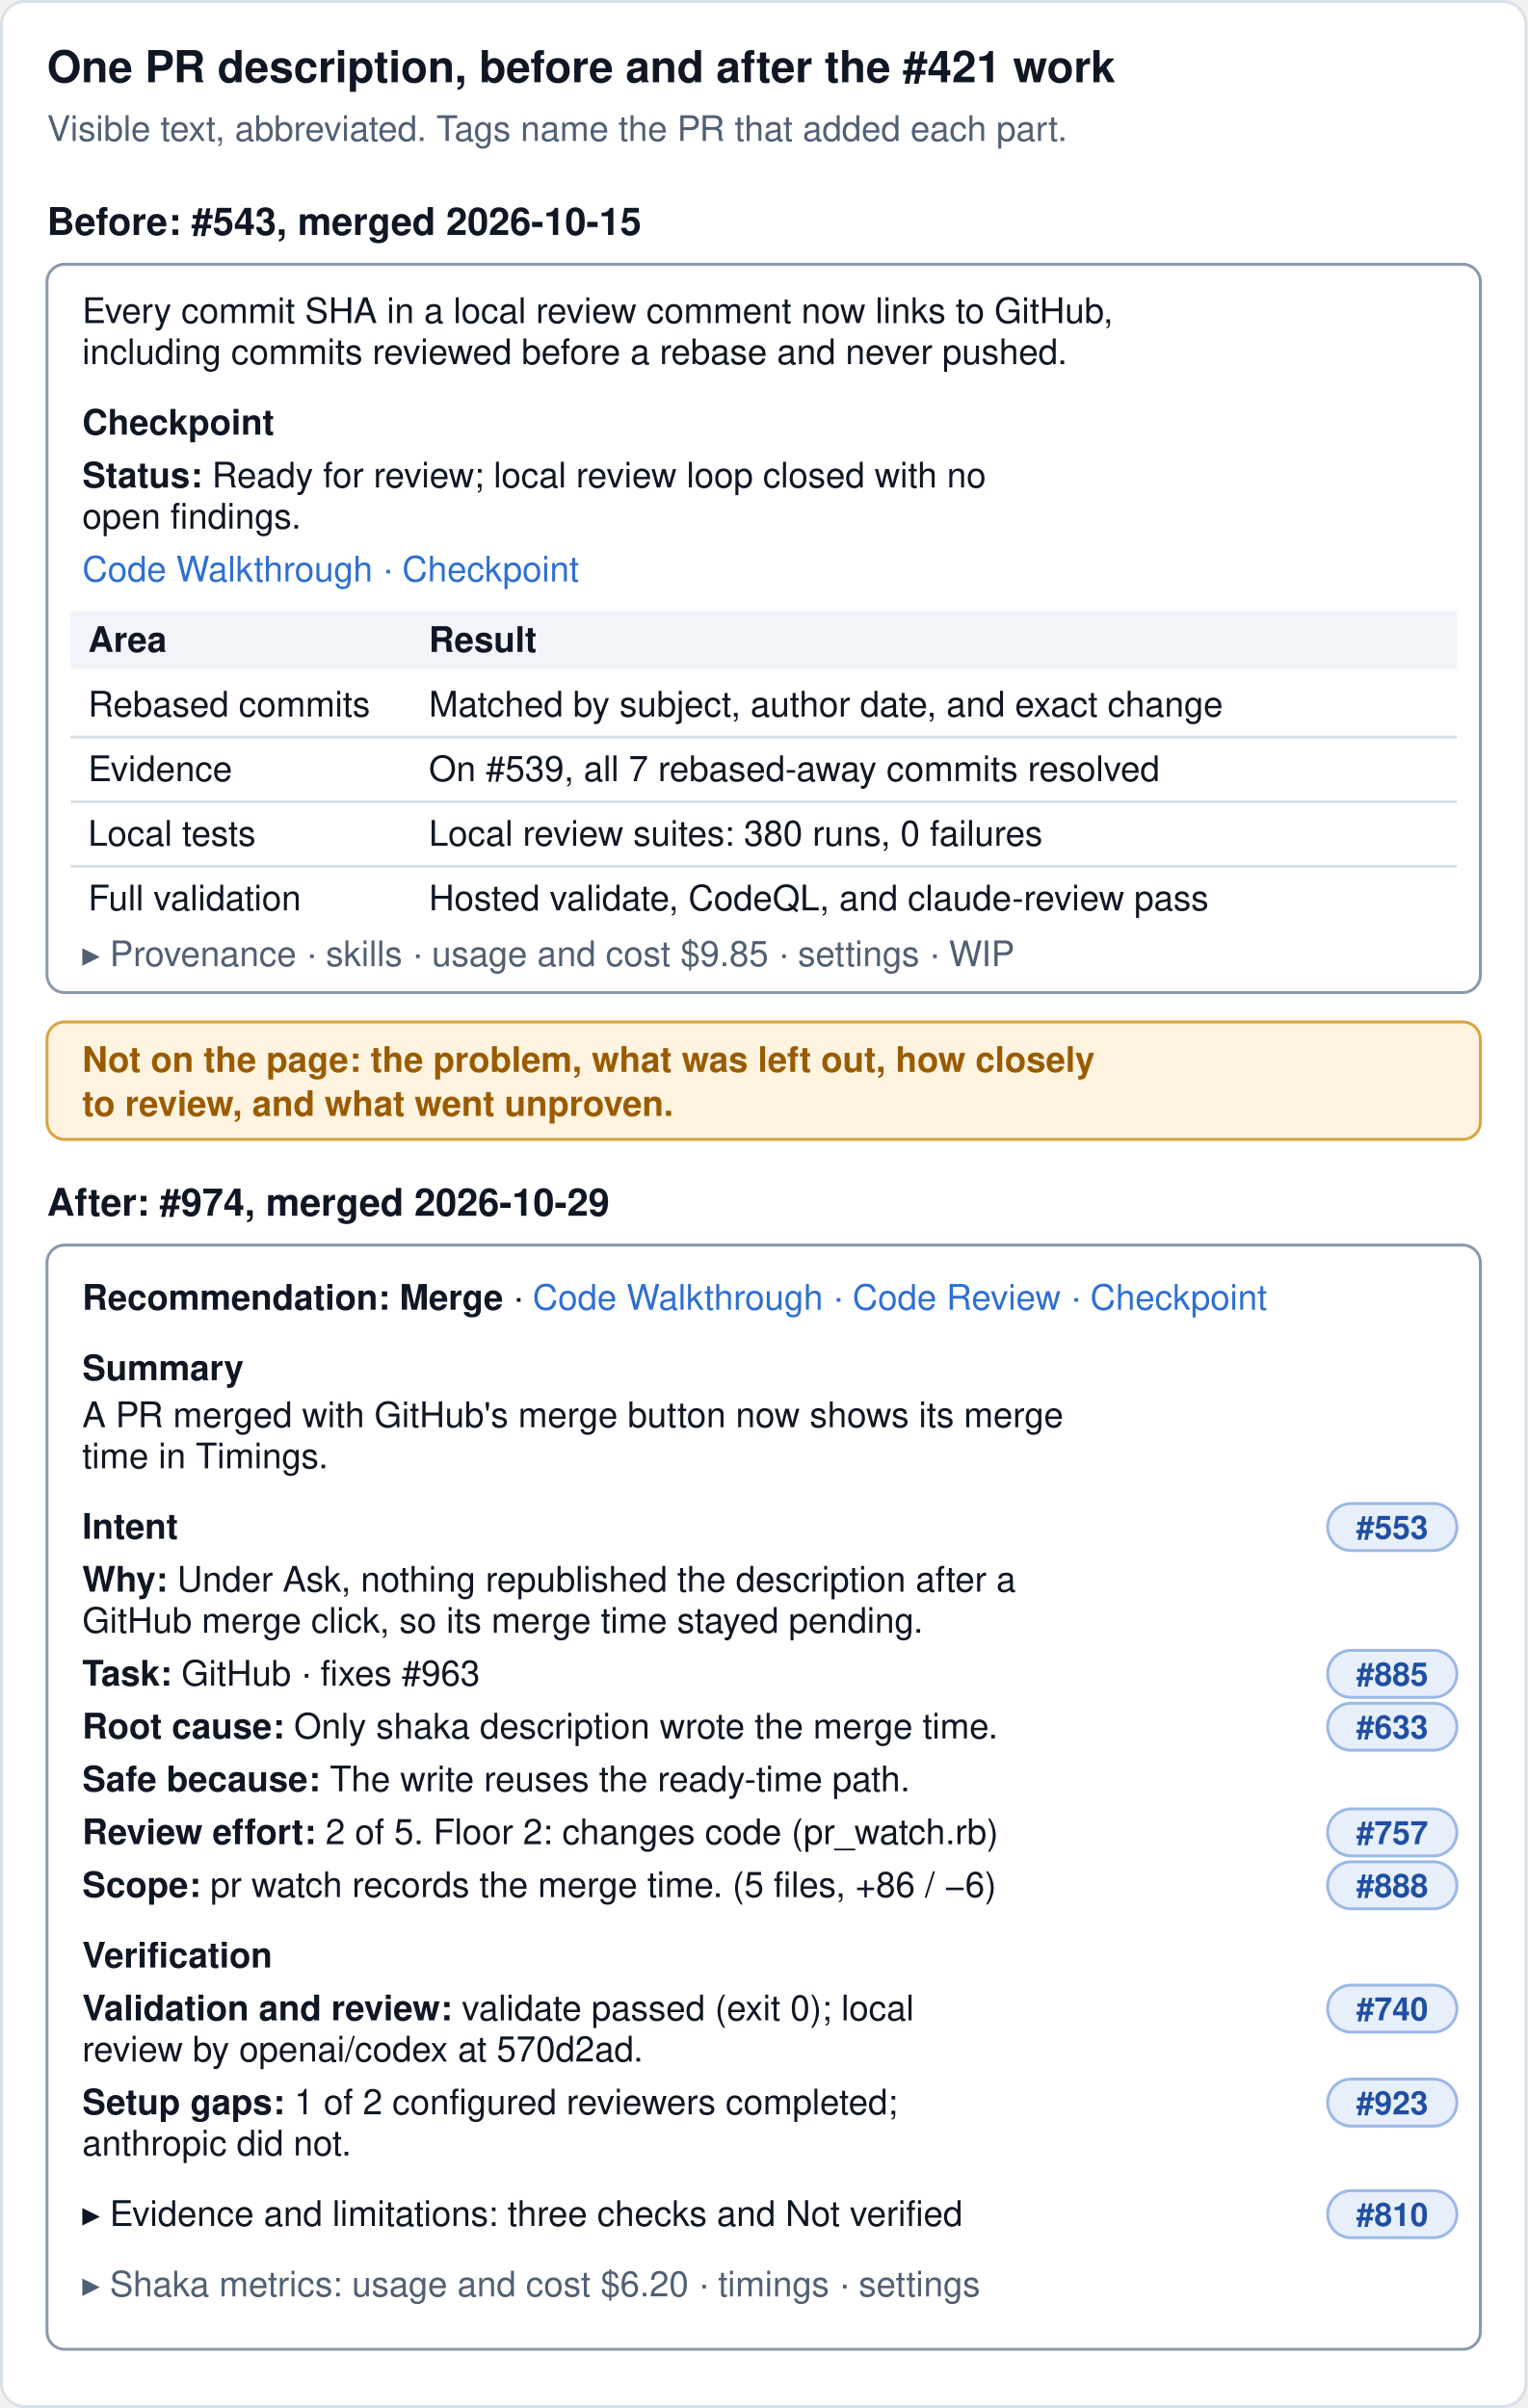
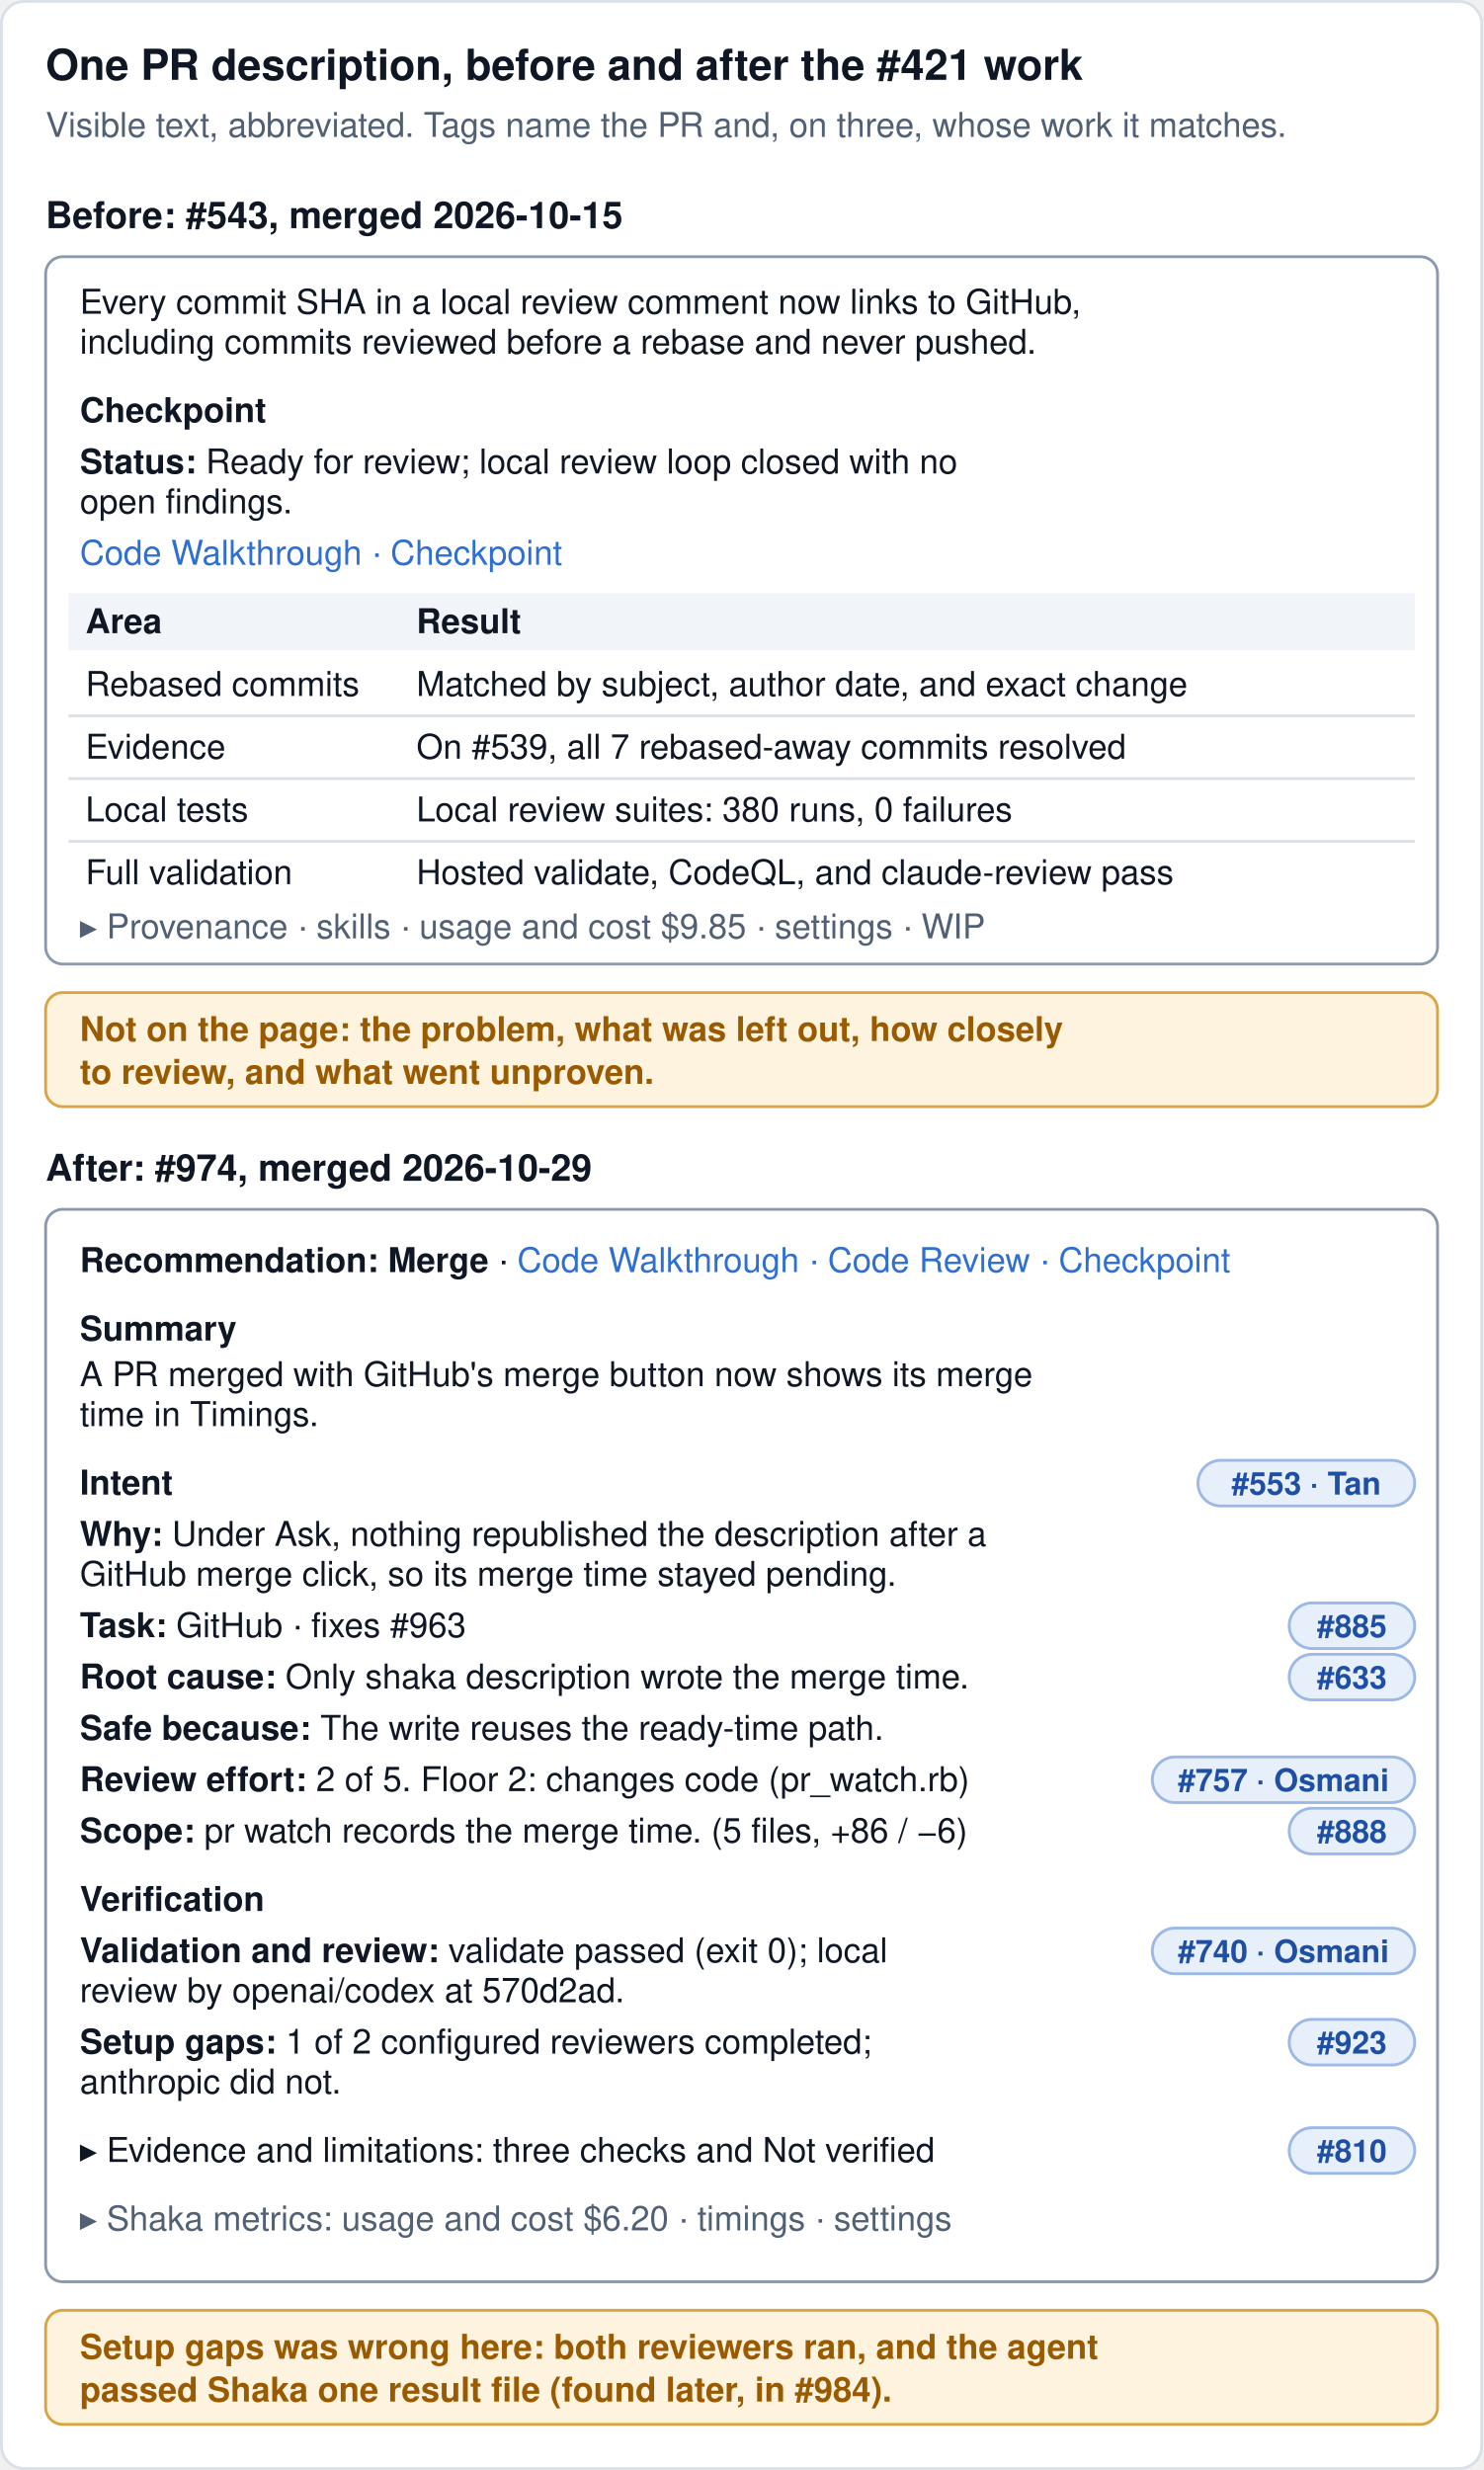
- <svg xmlns="http://www.w3.org/2000/svg" viewBox="0 0 520 820" width="520" role="img" aria-labelledby="t d">
+ <svg xmlns="http://www.w3.org/2000/svg" viewBox="0 0 520 866" width="520" role="img" aria-labelledby="t d">
  <style>
.bg{fill:#fff;stroke:#d9e0e7}
text{font-family:ui-sans-serif,-apple-system,"Segoe UI",Helvetica,Arial,sans-serif;fill:#0f1724}
.h{font-size:15px;font-weight:600}
.p{font-size:13px;font-weight:600}
.u{font-size:12px}
.b{font-weight:600}
.m{fill:#516074}
.page{fill:#fff;stroke:#8a99ad}
.bar{fill:#f1f4f8}
.ln{stroke:#d9e0e7;stroke-width:1}
.lnk{fill:#2f6fd1}
.tag{fill:#e7effb;stroke:#9bb8e6}
.tt{fill:#1f4fa3;font-size:11px;font-weight:700;text-anchor:middle}
.warn{fill:#9a5b00}
.wbox{fill:#fdf3df;stroke:#d9a441}
@media (prefers-color-scheme:dark){
.bg{fill:#0f1724;stroke:#2a3648}
text{fill:#e6edf5}
.m{fill:#9fb0c3}
.page{fill:#131d2b;stroke:#3a4a60}
.bar{fill:#1b2738}
.ln{stroke:#2a3648}
.lnk{fill:#7fb0ff}
.tag{fill:#1d2f4d;stroke:#3d5f99}
.tt{fill:#a9c8ff}
.warn{fill:#e0a13a}
.wbox{fill:#2b2212;stroke:#8a6420}
}
</style>
-   <rect class="bg" x="0.5" y="0.5" width="519" height="819" rx="8" />
+   <rect class="bg" x="0.5" y="0.5" width="519" height="865" rx="8" />
  <text class="h" x="16" y="28">One PR description, before and after the #421 work</text>
-   <text class="u m" x="16" y="48">Visible text, abbreviated. Tags name the PR that added each part.</text>
+   <text class="u m" x="16" y="48">Visible text, abbreviated. Tags name the PR and, on three, whose work it matches.</text>
  <text class="p" x="16" y="80">Before: #543, merged 2026-10-15</text>
  <rect class="page" x="16" y="90" width="488" height="248" rx="6" />
  <text class="u" x="28" y="110">Every commit SHA in a local review comment now links to GitHub,</text>
  <text class="u" x="28" y="124">including commits reviewed before a rebase and never pushed.</text>
  <text class="u b" x="28" y="148">Checkpoint</text>
  <text class="u" x="28" y="166">
    <tspan class="b">Status:</tspan> Ready for review; local review loop closed with no</text>
  <text class="u" x="28" y="180">open findings.</text>
  <text class="u lnk" x="28" y="198">Code Walkthrough · Checkpoint</text>
  <rect class="bar" x="24" y="208" width="472" height="20" />
  <text class="u b" x="30" y="222">Area</text>
  <text class="u b" x="146" y="222">Result</text>
  <text class="u" x="30" y="244">Rebased commits</text>
  <text class="u" x="146" y="244">Matched by subject, author date, and exact change</text>
  <line class="ln" x1="24" y1="251" x2="496" y2="251" />
  <text class="u" x="30" y="266">Evidence</text>
  <text class="u" x="146" y="266">On #539, all 7 rebased-away commits resolved</text>
  <line class="ln" x1="24" y1="273" x2="496" y2="273" />
  <text class="u" x="30" y="288">Local tests</text>
  <text class="u" x="146" y="288">Local review suites: 380 runs, 0 failures</text>
  <line class="ln" x1="24" y1="295" x2="496" y2="295" />
  <text class="u" x="30" y="310">Full validation</text>
  <text class="u" x="146" y="310">Hosted validate, CodeQL, and claude-review pass</text>
  <text class="u m" x="28" y="329">▸ Provenance · skills · usage and cost $9.85 · settings · WIP</text>
  <rect class="wbox" x="16" y="348" width="488" height="40" rx="6" />
  <text class="u warn b" x="28" y="365">Not on the page: the problem, what was left out, how closely</text>
  <text class="u warn b" x="28" y="380">to review, and what went unproven.</text>
  <text class="p" x="16" y="414">After: #974, merged 2026-10-29</text>
  <rect class="page" x="16" y="424" width="488" height="376" rx="6" />
  <text class="u" x="28" y="446">
    <tspan class="b">Recommendation: Merge</tspan> · <tspan class="lnk">Code Walkthrough · Code Review · Checkpoint</tspan>
  </text>
  <text class="u b" x="28" y="470">Summary</text>
  <text class="u" x="28" y="486">A PR merged with GitHub's merge button now shows its merge</text>
  <text class="u" x="28" y="500">time in Timings.</text>
  <text class="u b" x="28" y="524">Intent</text>
-   <rect class="tag" x="452" y="512" width="44" height="16" rx="8" />
-   <text class="tt" x="474" y="524">#553</text>
+   <rect class="tag" x="420" y="512" width="76" height="16" rx="8" />
+   <text class="tt" x="458" y="524">#553 · Tan</text>
  <text class="u" x="28" y="542">
    <tspan class="b">Why:</tspan> Under Ask, nothing republished the description after a</text>
  <text class="u" x="28" y="556">GitHub merge click, so its merge time stayed pending.</text>
  <text class="u" x="28" y="574">
    <tspan class="b">Task:</tspan> GitHub · fixes #963</text>
  <rect class="tag" x="452" y="562" width="44" height="16" rx="8" />
  <text class="tt" x="474" y="574">#885</text>
  <text class="u" x="28" y="592">
    <tspan class="b">Root cause:</tspan> Only shaka description wrote the merge time.</text>
  <rect class="tag" x="452" y="580" width="44" height="16" rx="8" />
  <text class="tt" x="474" y="592">#633</text>
  <text class="u" x="28" y="610">
    <tspan class="b">Safe because:</tspan> The write reuses the ready-time path.</text>
  <text class="u" x="28" y="628">
    <tspan class="b">Review effort:</tspan> 2 of 5. Floor 2: changes code (pr_watch.rb)</text>
-   <rect class="tag" x="452" y="616" width="44" height="16" rx="8" />
-   <text class="tt" x="474" y="628">#757</text>
+   <rect class="tag" x="404" y="616" width="92" height="16" rx="8" />
+   <text class="tt" x="450" y="628">#757 · Osmani</text>
  <text class="u" x="28" y="646">
    <tspan class="b">Scope:</tspan> pr watch records the merge time. (5 files, +86 / −6)</text>
  <rect class="tag" x="452" y="634" width="44" height="16" rx="8" />
  <text class="tt" x="474" y="646">#888</text>
  <text class="u b" x="28" y="670">Verification</text>
  <text class="u" x="28" y="688">
    <tspan class="b">Validation and review:</tspan> validate passed (exit 0); local</text>
-   <rect class="tag" x="452" y="676" width="44" height="16" rx="8" />
-   <text class="tt" x="474" y="688">#740</text>
+   <rect class="tag" x="404" y="676" width="92" height="16" rx="8" />
+   <text class="tt" x="450" y="688">#740 · Osmani</text>
  <text class="u" x="28" y="702">review by openai/codex at 570d2ad.</text>
  <text class="u" x="28" y="720">
    <tspan class="b">Setup gaps:</tspan> 1 of 2 configured reviewers completed;</text>
  <rect class="tag" x="452" y="708" width="44" height="16" rx="8" />
  <text class="tt" x="474" y="720">#923</text>
  <text class="u" x="28" y="734">anthropic did not.</text>
  <text class="u" x="28" y="758">▸ Evidence and limitations: three checks and Not verified</text>
  <rect class="tag" x="452" y="746" width="44" height="16" rx="8" />
  <text class="tt" x="474" y="758">#810</text>
  <text class="u m" x="28" y="782">▸ Shaka metrics: usage and cost $6.20 · timings · settings</text>
+   <rect class="wbox" x="16" y="810" width="488" height="40" rx="6" />
+   <text class="u warn b" x="28" y="827">Setup gaps was wrong here: both reviewers ran, and the agent</text>
+   <text class="u warn b" x="28" y="842">passed Shaka one result file (found later, in #984).</text>
</svg>
